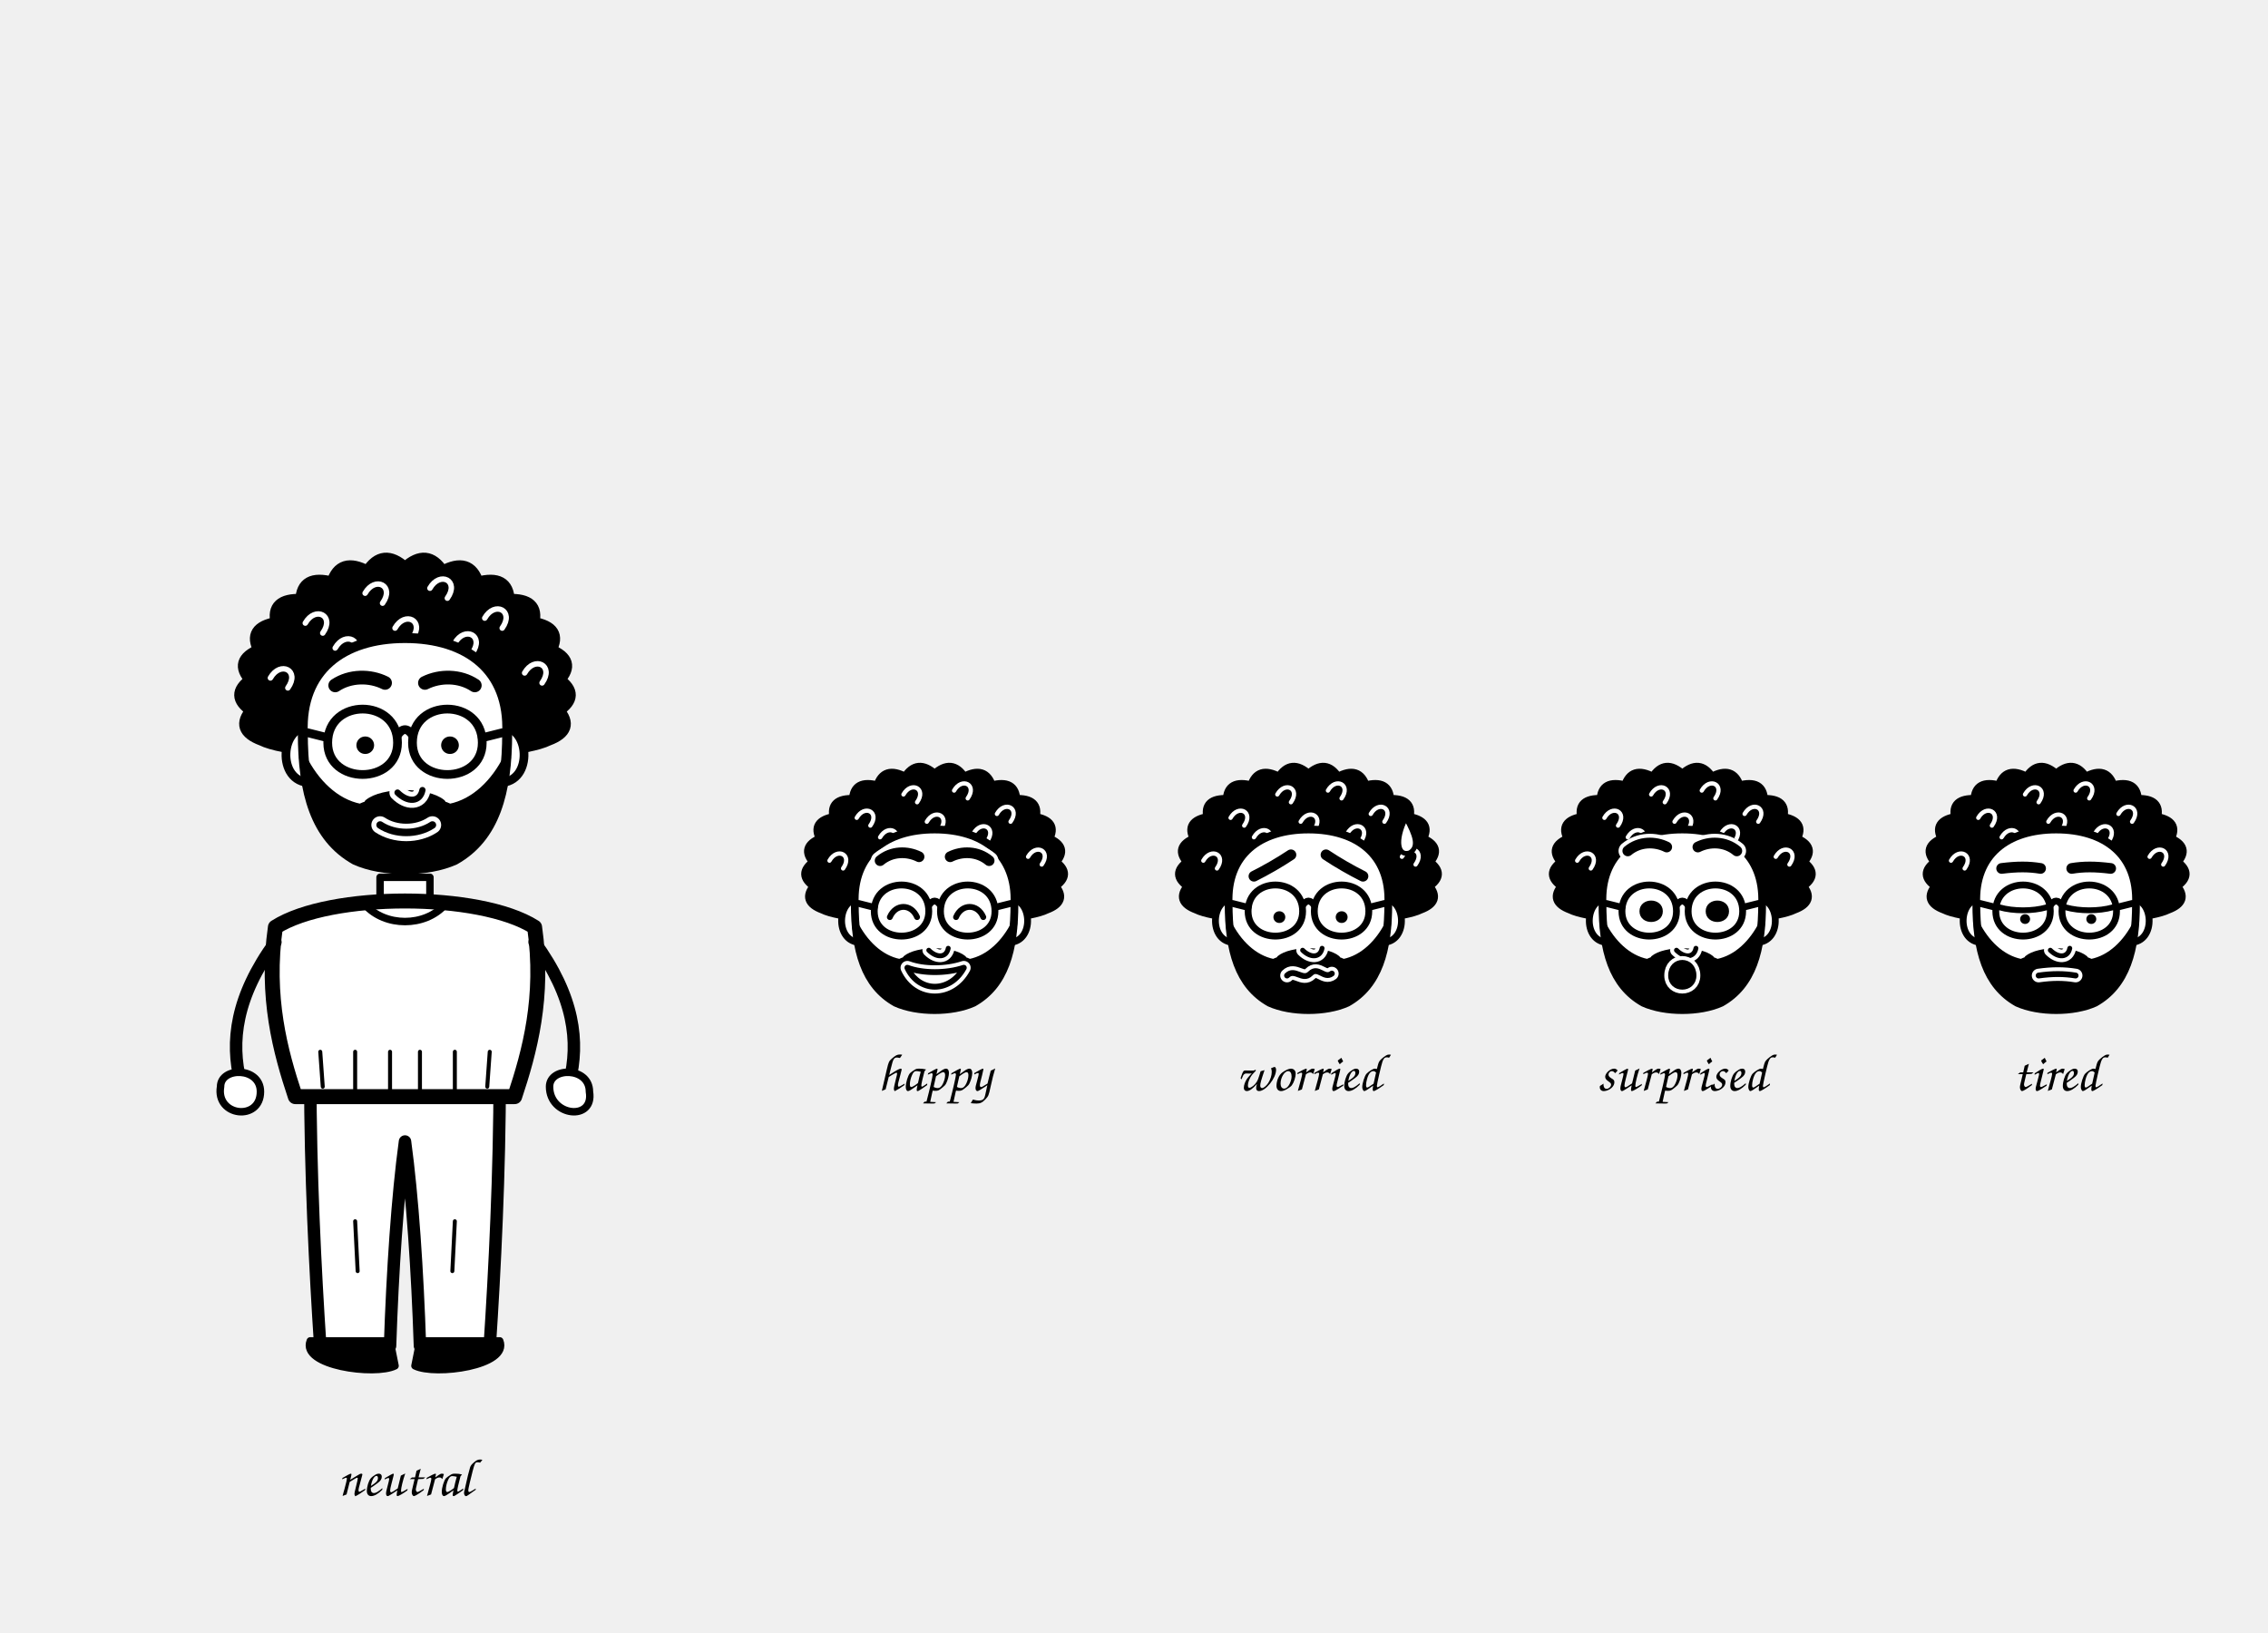
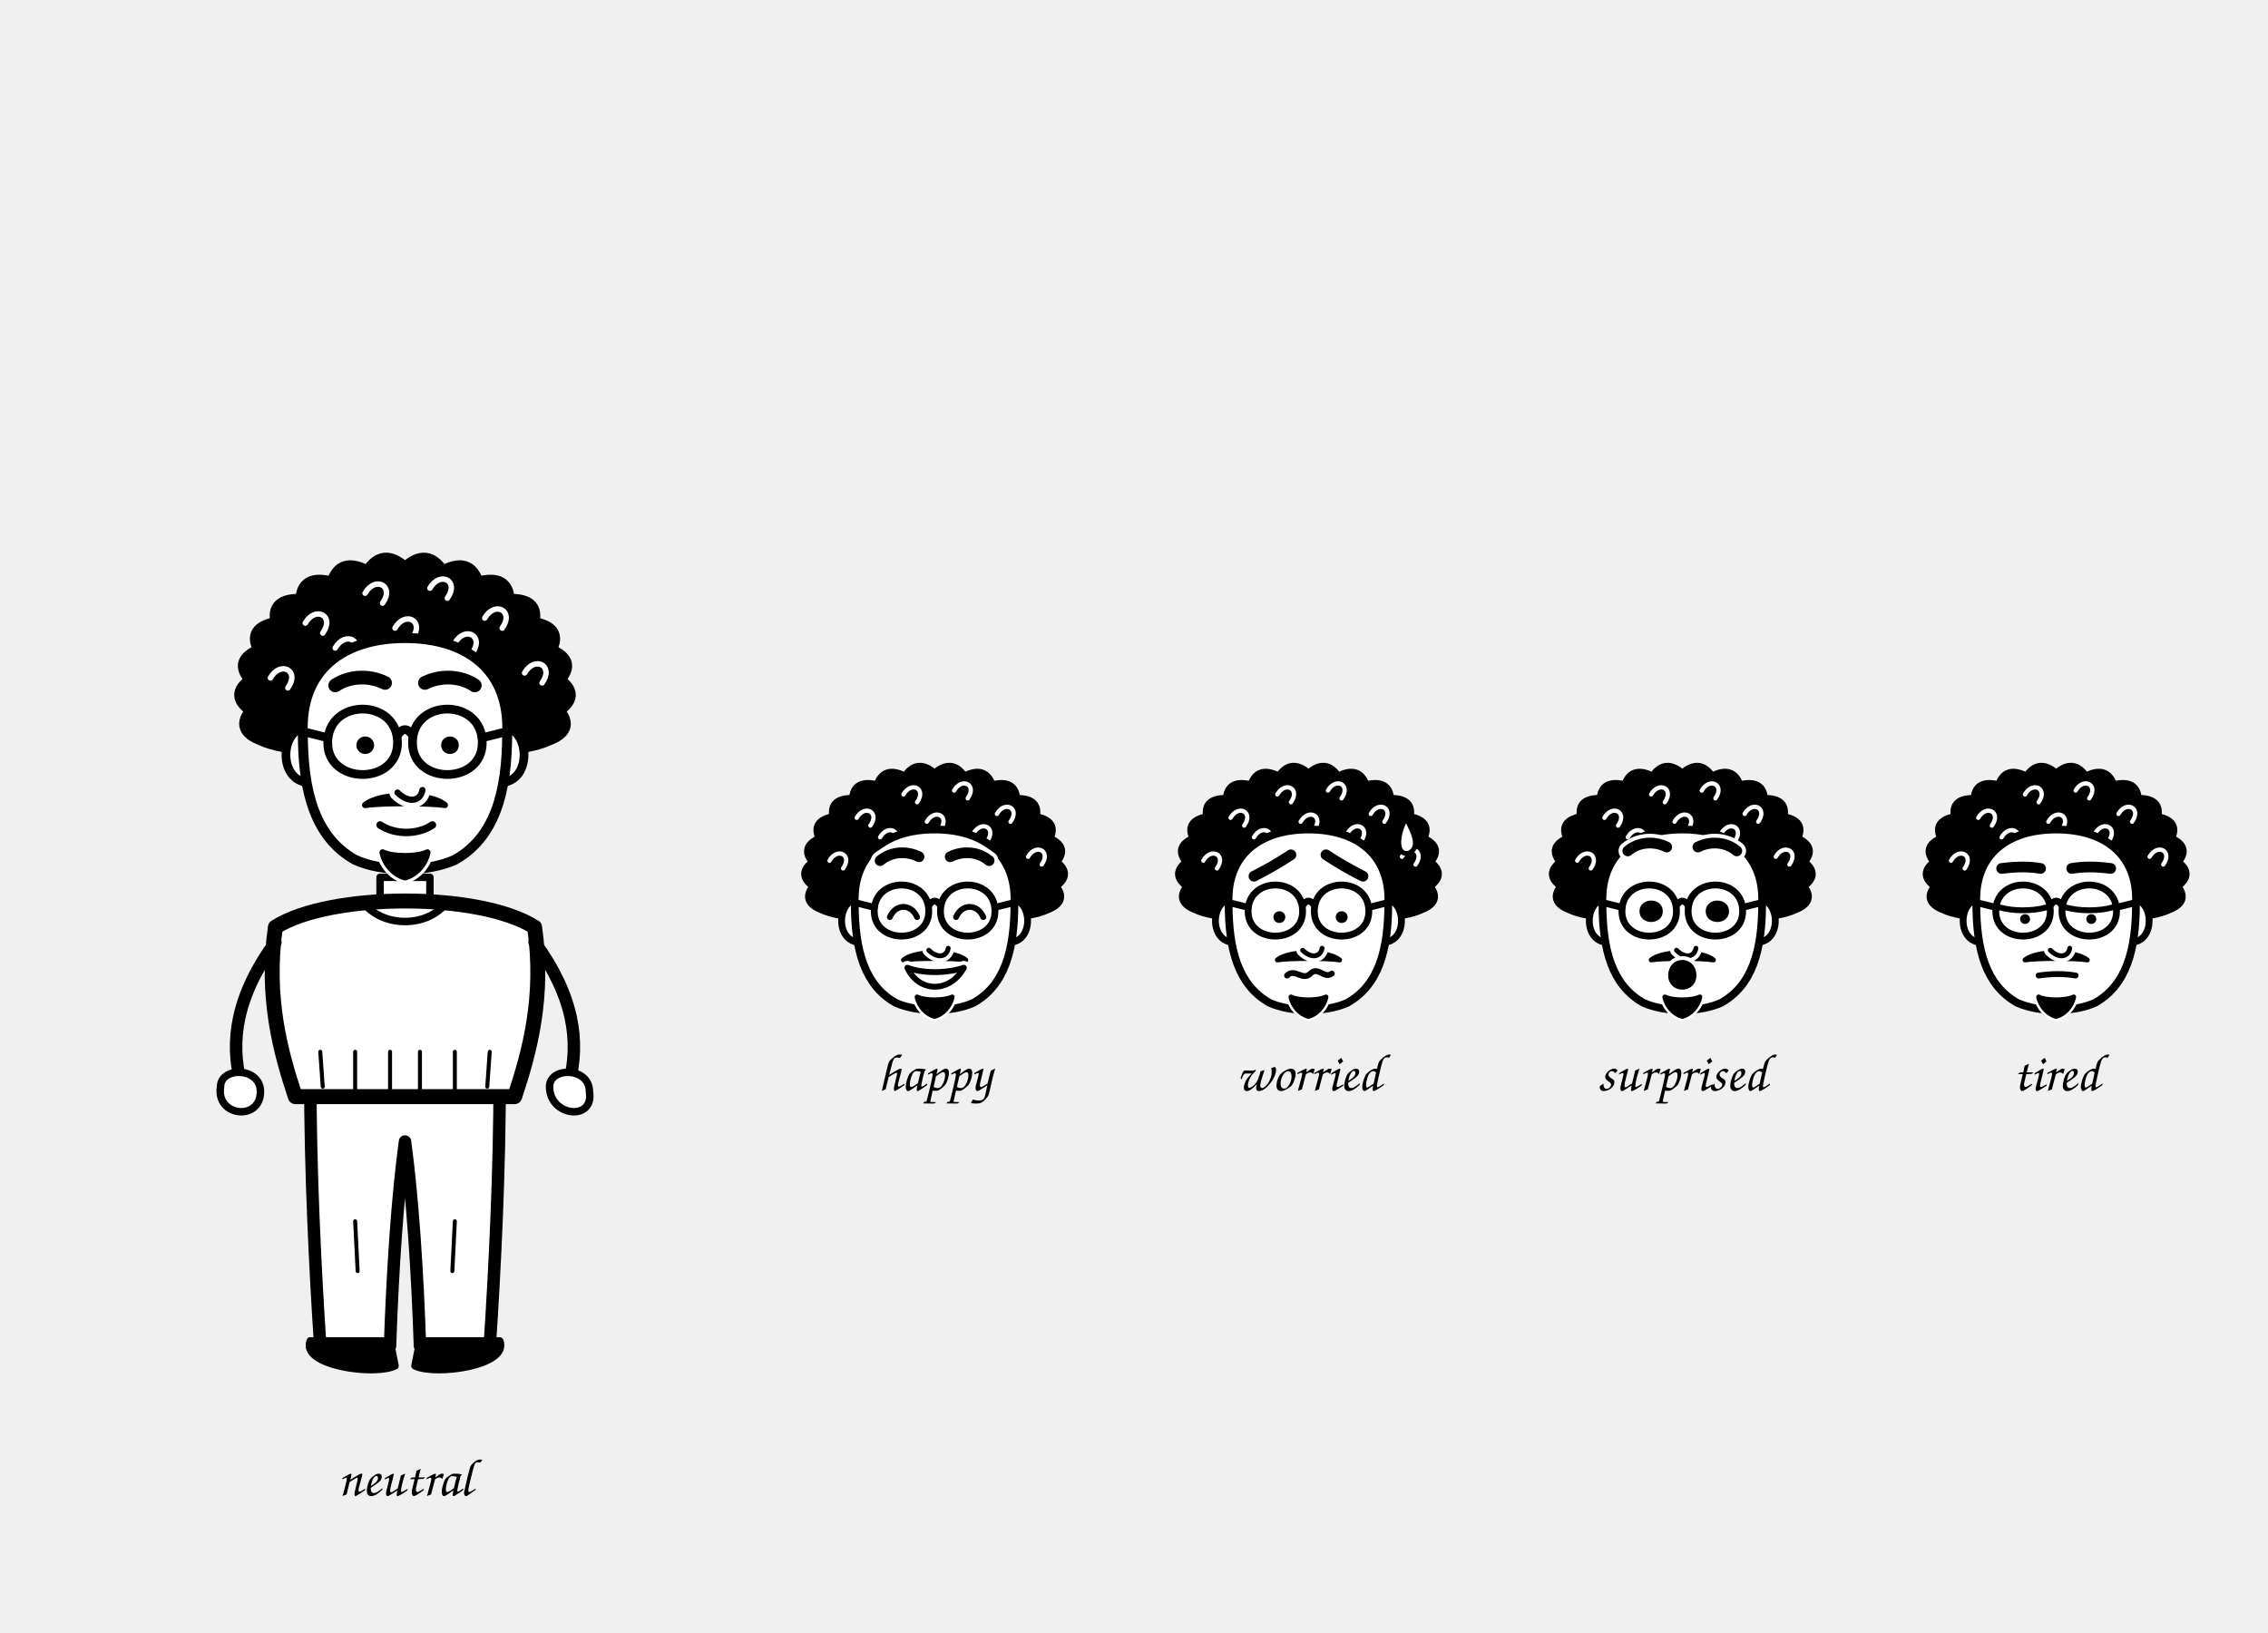
<svg xmlns="http://www.w3.org/2000/svg" viewBox="0 0 1456 1048">
  <defs>
    <g id="char-body-standing" fill="none" stroke="#000" stroke-width="5" stroke-linecap="round" stroke-linejoin="round">
      <path d="M-38 -118 C -38 -80, -36 -40, -34 -10 L -6 -10 C -5 -40, -3 -70, 0 -92 C 3 -70, 5 -40, 6 -10 L 34 -10 C 36 -40, 38 -80, 38 -118 Z" fill="#fff" />
      <path d="M-20 -60 L -19 -40 M20 -60 L 19 -40" stroke-width="1.6" />
      <path d="M-38 -12 C -42 -2, -12 2, -4 -2 L -6 -12 Z M38 -12 C 42 -2, 12 2, 4 -2 L 6 -12 Z" fill="#000" stroke-width="3" />
      <path d="M-10 -198 L -10 -182 L 10 -182 L 10 -198 Z" fill="#fff" stroke="none" />
      <path d="M-10 -198 L -10 -182 L 10 -182 L 10 -198 Z" fill="url(#doodle-stipple-dense)" stroke-width="3" />
      <path d="M-52 -178 C -56 -150, -50 -128, -44 -110 L 44 -110 C 50 -128, 56 -150, 52 -178 C 30 -192, -30 -192, -52 -178 Z" fill="#fff" stroke-width="6" />
      <path d="M-16 -187 C -8 -178, 8 -178, 16 -187" stroke-width="3" />
      <path d="M-34 -128 L -33 -114 M-20 -128 L -20 -112 M-6 -128 L -6 -112 M6 -128 L 6 -112 M20 -128 L 20 -112 M34 -128 L 33 -114" stroke-width="1.6" />
      <path d="M-52 -172 C -68 -150, -70 -132, -66 -116 M52 -172 C 68 -150, 70 -132, 66 -116" />
      <path d="M-74 -114 C -76 -102, -58 -100, -58 -112 C -58 -122, -74 -122, -74 -114 Z M58 -114 C 58 -102, 76 -100, 74 -112 C 74 -122, 58 -122, 58 -114 Z" fill="#fff" stroke="none" />
      <path d="M-74 -114 C -76 -102, -58 -100, -58 -112 C -58 -122, -74 -122, -74 -114 Z M58 -114 C 58 -102, 76 -100, 74 -112 C 74 -122, 58 -122, 58 -114 Z" fill="url(#doodle-stipple-dense)" stroke-width="3" />
    </g>
    <g id="char-head" fill="none" stroke="#000" stroke-width="5" stroke-linecap="round" stroke-linejoin="round">
      <path d="M57.5 -253.3 Q68.2 -257.3 61.4 -265.0 Q70.5 -271.0 61.7 -277.2 Q68.8 -284.8 58.3 -289.1 Q63.2 -298.0 51.4 -300.0 Q53.8 -309.7 41.5 -309.2 Q41.2 -319.4 29.1 -316.1 Q25.9 -326.5 15.0 -320.5 Q8.9 -330.2 0.0 -322.0 Q-8.9 -330.2 -15.0 -320.5 Q-25.9 -326.5 -29.1 -316.1 Q-41.2 -319.4 -41.5 -309.2 Q-53.8 -309.7 -51.4 -300.0 Q-63.2 -298.0 -58.3 -289.1 Q-68.8 -284.8 -61.7 -277.2 Q-70.5 -271.0 -61.4 -265.0 Q-68.2 -257.3 -57.5 -253.3 C -41.5 -245.3, 41.5 -245.3, 57.5 -253.3 Z" fill="#000" />
      <path d="M-40 -300 c 4 -7 12 -3 7 4 M-16 -312 c 4 -7 12 -3 7 4 M10 -314 c 4 -7 12 -3 7 4 M32 -302 c 4 -7 12 -3 7 4 M-54 -278 c 4 -7 12 -3 7 4 M48 -280 c 4 -7 12 -3 7 4 M-4 -298 c 4 -7 12 -3 7 4 M-28 -290 c 4 -7 12 -3 7 4 M20 -292 c 4 -7 12 -3 7 4" stroke="#fff" stroke-width="2.2" />
      <path d="M-38 -258 C -50 -260, -52 -236, -38 -236 M38 -258 C 50 -260, 52 -236, 38 -236" fill="#fff" stroke="none" />
      <path d="M-38 -258 C -50 -260, -52 -236, -38 -236 M38 -258 C 50 -260, 52 -236, 38 -236" fill="url(#doodle-stipple-dense)" stroke-width="3.5" />
      <path d="M-41 -256 C -42 -281, -25 -294, 0 -294 C 25 -294, 42 -281, 41 -256 C 41 -232, 36 -214, 20 -205 C 9 -200, -9 -200, -20 -205 C -36 -214, -41 -232, -41 -256 Z" fill="#fff" stroke="none" />
      <path d="M-41 -256 C -42 -281, -25 -294, 0 -294 C 25 -294, 42 -281, 41 -256 C 41 -232, 36 -214, 20 -205 C 9 -200, -9 -200, -20 -205 C -36 -214, -41 -232, -41 -256 Z" fill="url(#doodle-stipple-dense)" stroke-width="4" />
-       <path d="M-41 -246 C -39 -226, -32 -212, -20 -205 C -9 -200, 9 -200, 20 -205 C 32 -212, 39 -226, 41 -246 C 36 -236, 28 -228, 18 -226 C 10 -230, -10 -230, -18 -226 C -28 -228, -36 -236, -41 -246 Z" fill="#000" stroke-width="3" />
-       <path d="M-15 -228 C -9 -233, 9 -233, 15 -228 L 12 -224 C 6 -227, -6 -227, -12 -224 Z" fill="#000" stroke-width="2.5" />
+       <path d="M-9 -208 C -8 -203, -4 -199, 0 -198 C 4 -199, 8 -203, 9 -208 C 5 -206, -5 -206, -9 -208 Z" stroke="#fff" stroke-width="5" />
+       <path d="M-9 -208 C -8 -203, -4 -199, 0 -198 C 4 -199, 8 -203, 9 -208 C 5 -206, -5 -206, -9 -208 Z" fill="#000" stroke-width="2.5" />
+       <path d="M-16 -227 C -10 -232, 10 -232, 16 -227 C 10 -228, -10 -228, -16 -227 Z" stroke="#fff" stroke-width="5" />
+       <path d="M-16 -227 C -10 -232, 10 -232, 16 -227 C 10 -228, -10 -228, -16 -227 Z" fill="#000" stroke-width="2.5" />
      <path d="M-31 -252 C -31 -270, -3 -270, -3 -252 C -3 -235, -31 -235, -31 -252 Z M3 -252 C 3 -270, 31 -270, 31 -252 C 31 -235, 3 -235, 3 -252 Z" fill="#fff" stroke-width="3.5" />
      <path d="M-3 -255 C -1 -258, 1 -258, 3 -255 M-31 -254 L -39 -256 M31 -254 L 39 -256" stroke-width="3.5" />
      <path d="M-3 -232 C 1 -228, 6 -228, 7 -233" stroke-width="6.5" stroke="#fff" />
      <path d="M-3 -232 C 1 -228, 6 -228, 7 -233" stroke-width="2.5" />
    </g>
    <g id="char-face-neutral" fill="none" stroke="#000" stroke-linecap="round" stroke-linejoin="round">
      <path d="M-16 -251 l0.1 0 M18 -251 l0.1 0" stroke-width="7" />
      <path d="M-28 -275 C -22 -279, -14 -279, -8 -276 M8 -276 C 14 -279, 22 -279, 28 -275" stroke-width="9.5" stroke="#fff" />
      <path d="M-28 -275 C -22 -279, -14 -279, -8 -276 M8 -276 C 14 -279, 22 -279, 28 -275" stroke-width="5.5" />
      <path d="M-10 -219 C -4 -215, 5 -215, 11 -219" stroke-width="7" stroke="#fff" />
      <path d="M-10 -219 C -4 -215, 5 -215, 11 -219" stroke-width="3" />
    </g>
    <g id="char-face-happy" fill="none" stroke="#000" stroke-linecap="round" stroke-linejoin="round">
      <path d="M-23 -249 C -20 -256, -12 -256, -9 -249 M11 -249 C 14 -256, 22 -256, 25 -249" stroke-width="3" />
      <path d="M-28 -278 C -22 -283, -14 -283, -8 -280 M8 -280 C 14 -283, 22 -283, 28 -278" stroke-width="9.5" stroke="#fff" />
      <path d="M-28 -278 C -22 -283, -14 -283, -8 -280 M8 -280 C 14 -283, 22 -283, 28 -278" stroke-width="5.5" />
      <path d="M-14 -223 C -8 -210, 8 -210, 15 -223 C 6 -220, -6 -220, -14 -223 Z" stroke-width="7" stroke="#fff" />
      <path d="M-14 -223 C -8 -210, 8 -210, 15 -223 C 6 -220, -6 -220, -14 -223 Z" fill="#fff" stroke-width="3" />
    </g>
    <g id="char-face-worried" fill="none" stroke="#000" stroke-linecap="round" stroke-linejoin="round">
      <path d="M-15 -249 l0.1 0 M17 -249 l0.1 0" stroke-width="6" />
      <path d="M-28 -270 C -22 -273, -15 -277, -9 -281 M9 -281 C 15 -277, 22 -273, 28 -270" stroke-width="9.5" stroke="#fff" />
      <path d="M-28 -270 C -22 -273, -15 -277, -9 -281 M9 -281 C 15 -277, 22 -273, 28 -270" stroke-width="5.5" />
      <path d="M-11 -219 C -7 -223, -3 -216, 1 -220 C 5 -224, 8 -217, 12 -220" stroke-width="7" stroke="#fff" />
      <path d="M-11 -219 C -7 -223, -3 -216, 1 -220 C 5 -224, 8 -217, 12 -220" stroke-width="3" />
      <path d="M50 -300 C 55 -291, 57 -285, 52 -282 C 46 -280, 44 -288, 50 -300 Z" fill="#fff" stroke-width="2.5" />
    </g>
    <g id="char-face-surprised" fill="none" stroke="#000" stroke-linecap="round" stroke-linejoin="round">
      <path d="M-21 -252 C -21 -258, -11 -258, -11 -252 C -11 -246, -21 -246, -21 -252 Z M13 -252 C 13 -258, 23 -258, 23 -252 C 23 -246, 13 -246, 13 -252 Z" fill="#000" stroke-width="2" />
      <path d="M-28 -283 C -22 -288, -14 -288, -8 -285 M8 -285 C 14 -288, 22 -288, 28 -283" stroke-width="9.5" stroke="#fff" />
      <path d="M-28 -283 C -22 -288, -14 -288, -8 -285 M8 -285 C 14 -288, 22 -288, 28 -283" stroke-width="5.5" />
      <path d="M-6 -219 C -6 -228, 6 -228, 6 -219 C 6 -211, -6 -211, -6 -219 Z" stroke-width="6.5" stroke="#fff" />
      <path d="M-6 -219 C -6 -228, 6 -228, 6 -219 C 6 -211, -6 -211, -6 -219 Z" fill="#000" stroke-width="2.5" />
    </g>
    <g id="char-face-tired" fill="none" stroke="#000" stroke-linecap="round" stroke-linejoin="round">
      <path d="M-29 -254 C -22 -252, -12 -252, -5 -254 M5 -254 C 12 -252, 22 -252, 29 -254" stroke-width="3" />
      <path d="M-16 -248 l0.1 0 M18 -248 l0.1 0" stroke-width="5" />
      <path d="M-28 -274 C -20 -275, -14 -275, -8 -274 M8 -274 C 14 -275, 20 -275, 28 -274" stroke-width="9.5" stroke="#fff" />
      <path d="M-28 -274 C -20 -275, -14 -275, -8 -274 M8 -274 C 14 -275, 20 -275, 28 -274" stroke-width="5.5" />
      <path d="M-9 -219 C -2 -220, 4 -220, 10 -219" stroke-width="7" stroke="#fff" />
      <path d="M-9 -219 C -2 -220, 4 -220, 10 -219" stroke-width="3" />
    </g>
  </defs>
  <use href="#char-body-standing" transform="translate(260 880) scale(1.6)" />
  <use href="#char-head" transform="translate(260 880) scale(1.6)" />
  <use href="#char-face-neutral" transform="translate(260 880) scale(1.6)" />
  <use href="#char-head" transform="translate(600 900) scale(1.25)" />
  <use href="#char-face-happy" transform="translate(600 900) scale(1.25)" />
  <use href="#char-head" transform="translate(840 900) scale(1.25)" />
  <use href="#char-face-worried" transform="translate(840 900) scale(1.25)" />
  <use href="#char-head" transform="translate(1080 900) scale(1.25)" />
  <use href="#char-face-surprised" transform="translate(1080 900) scale(1.25)" />
  <use href="#char-head" transform="translate(1320 900) scale(1.25)" />
  <use href="#char-face-tired" transform="translate(1320 900) scale(1.25)" />
  <g font-family="'Bradley Hand', 'Segoe Print', 'Chalkboard', cursive" font-size="34" fill="#000" stroke="none" text-anchor="middle">
    <text x="600" y="700">happy</text>
    <text x="840" y="700">worried</text>
    <text x="1080" y="700">surprised</text>
    <text x="1320" y="700">tired</text>
    <text x="260" y="960">neutral</text>
  </g>
</svg>
